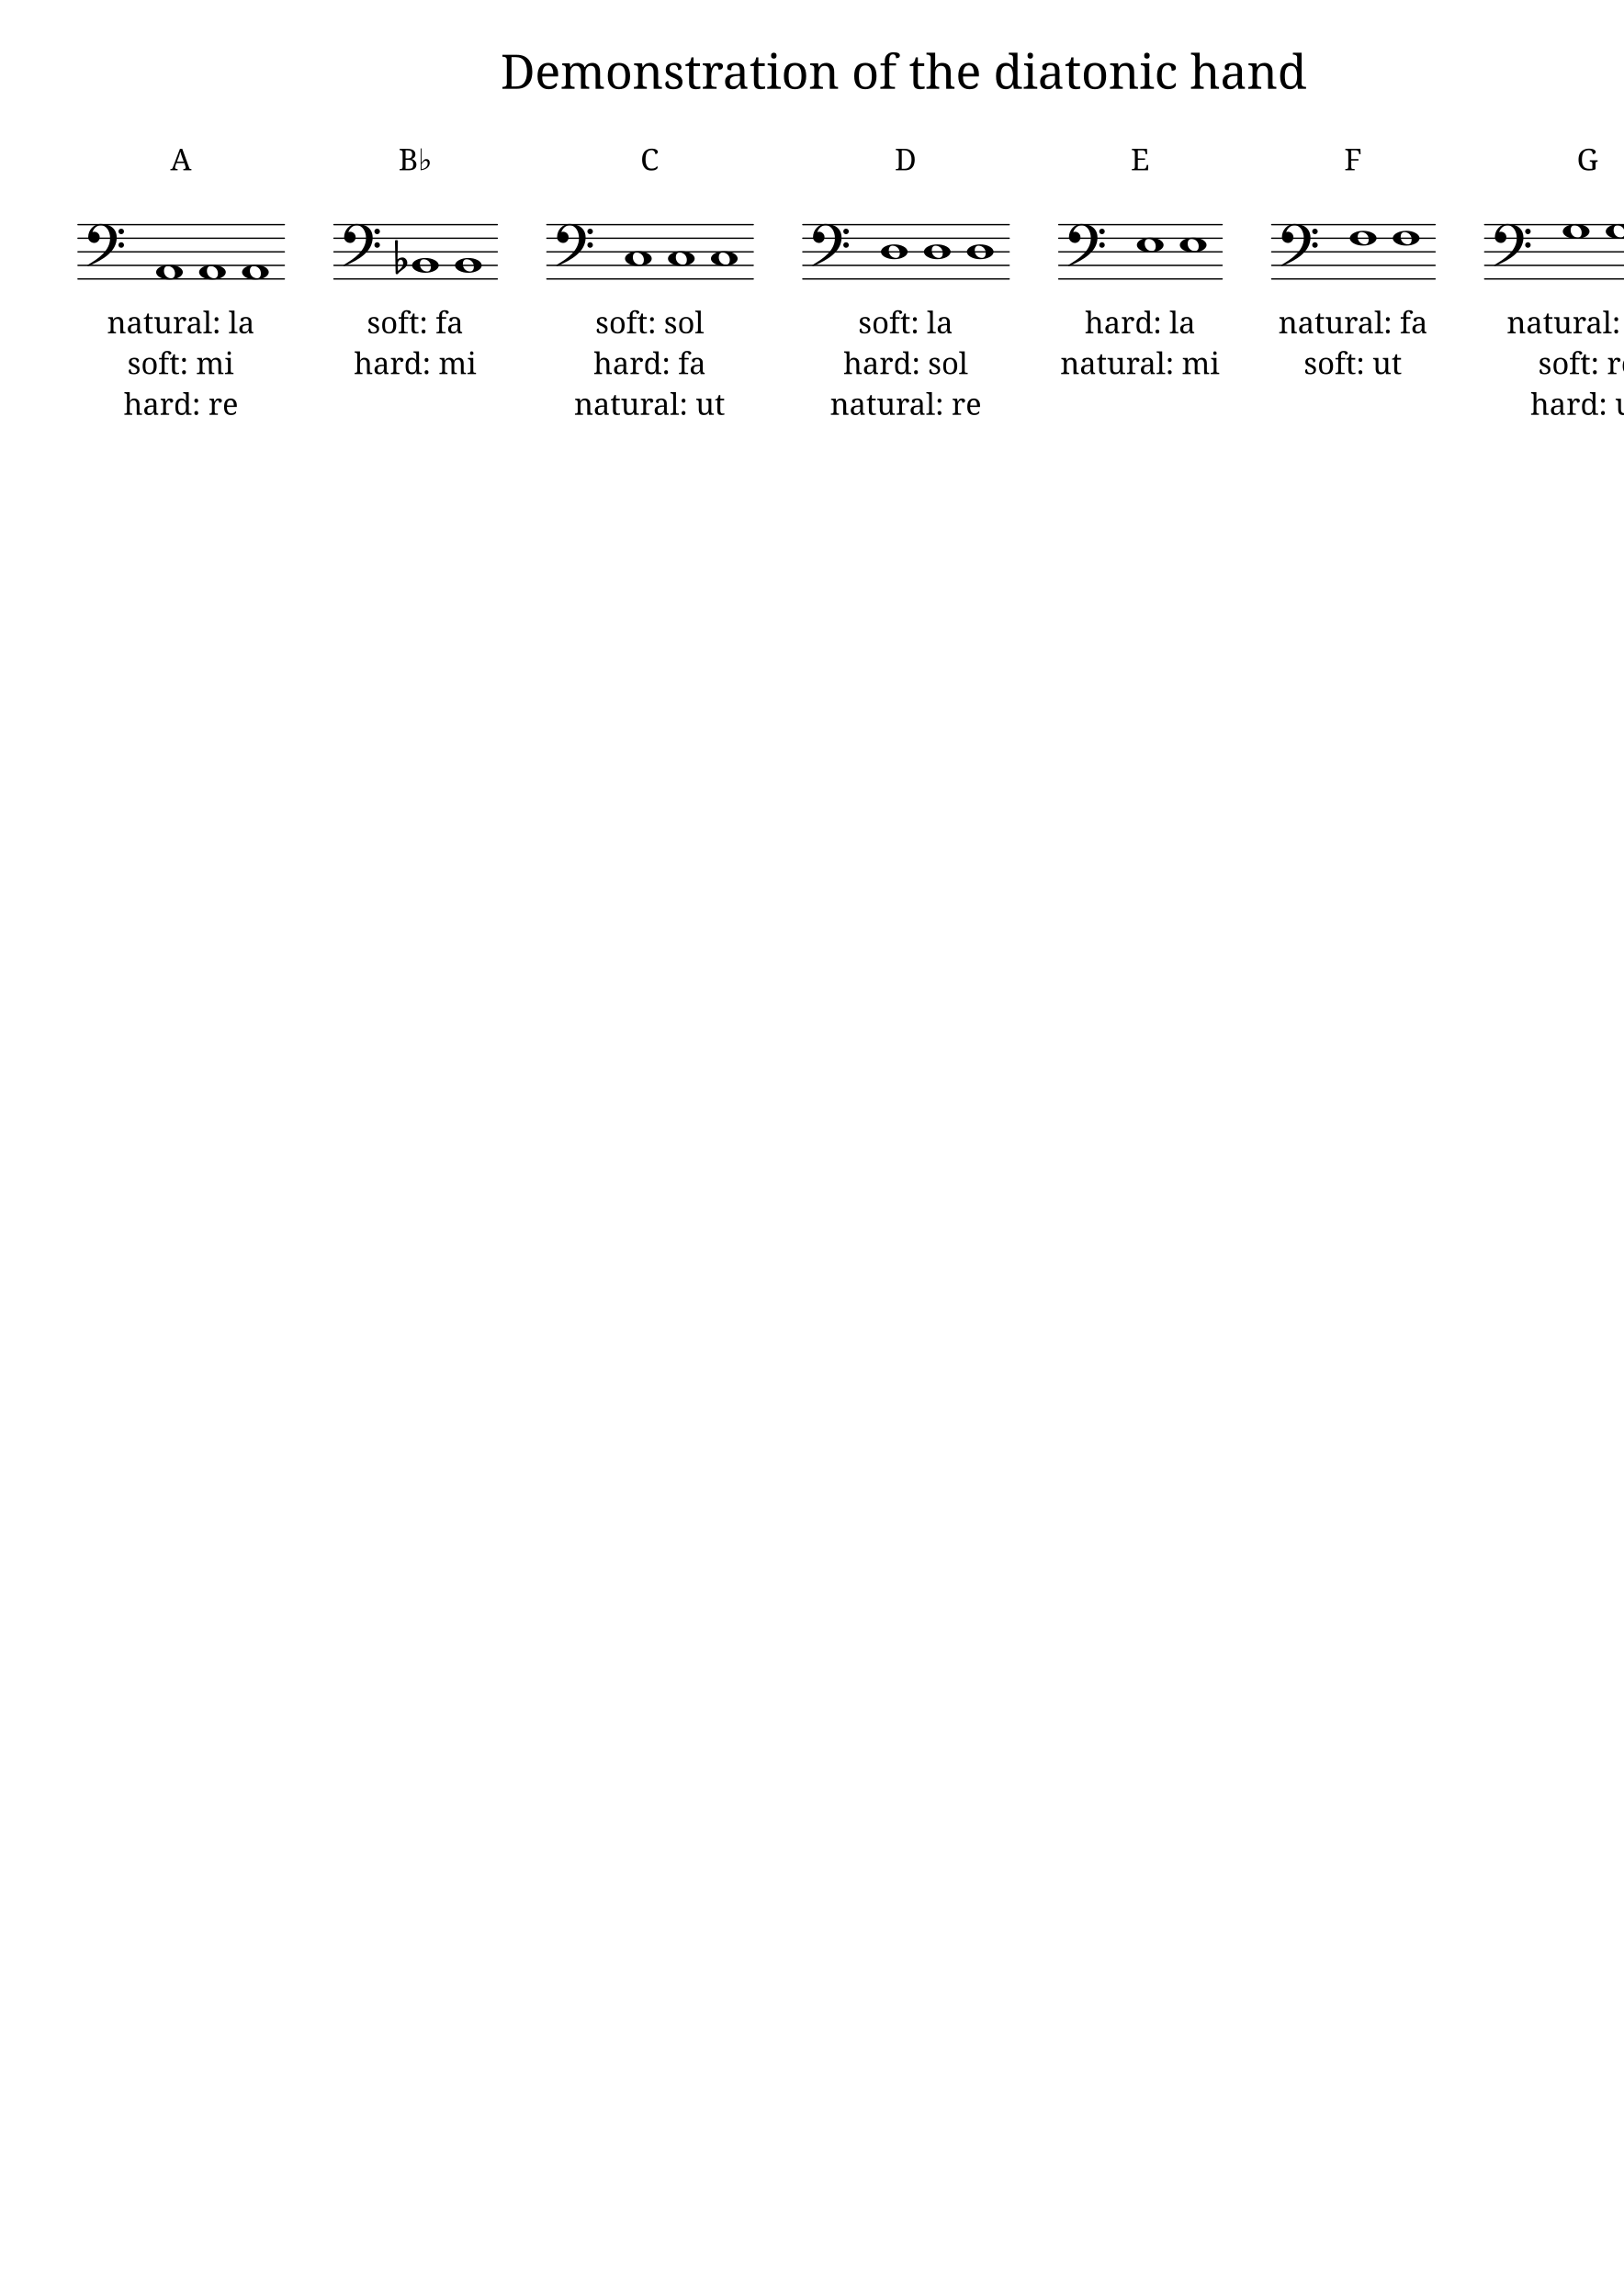
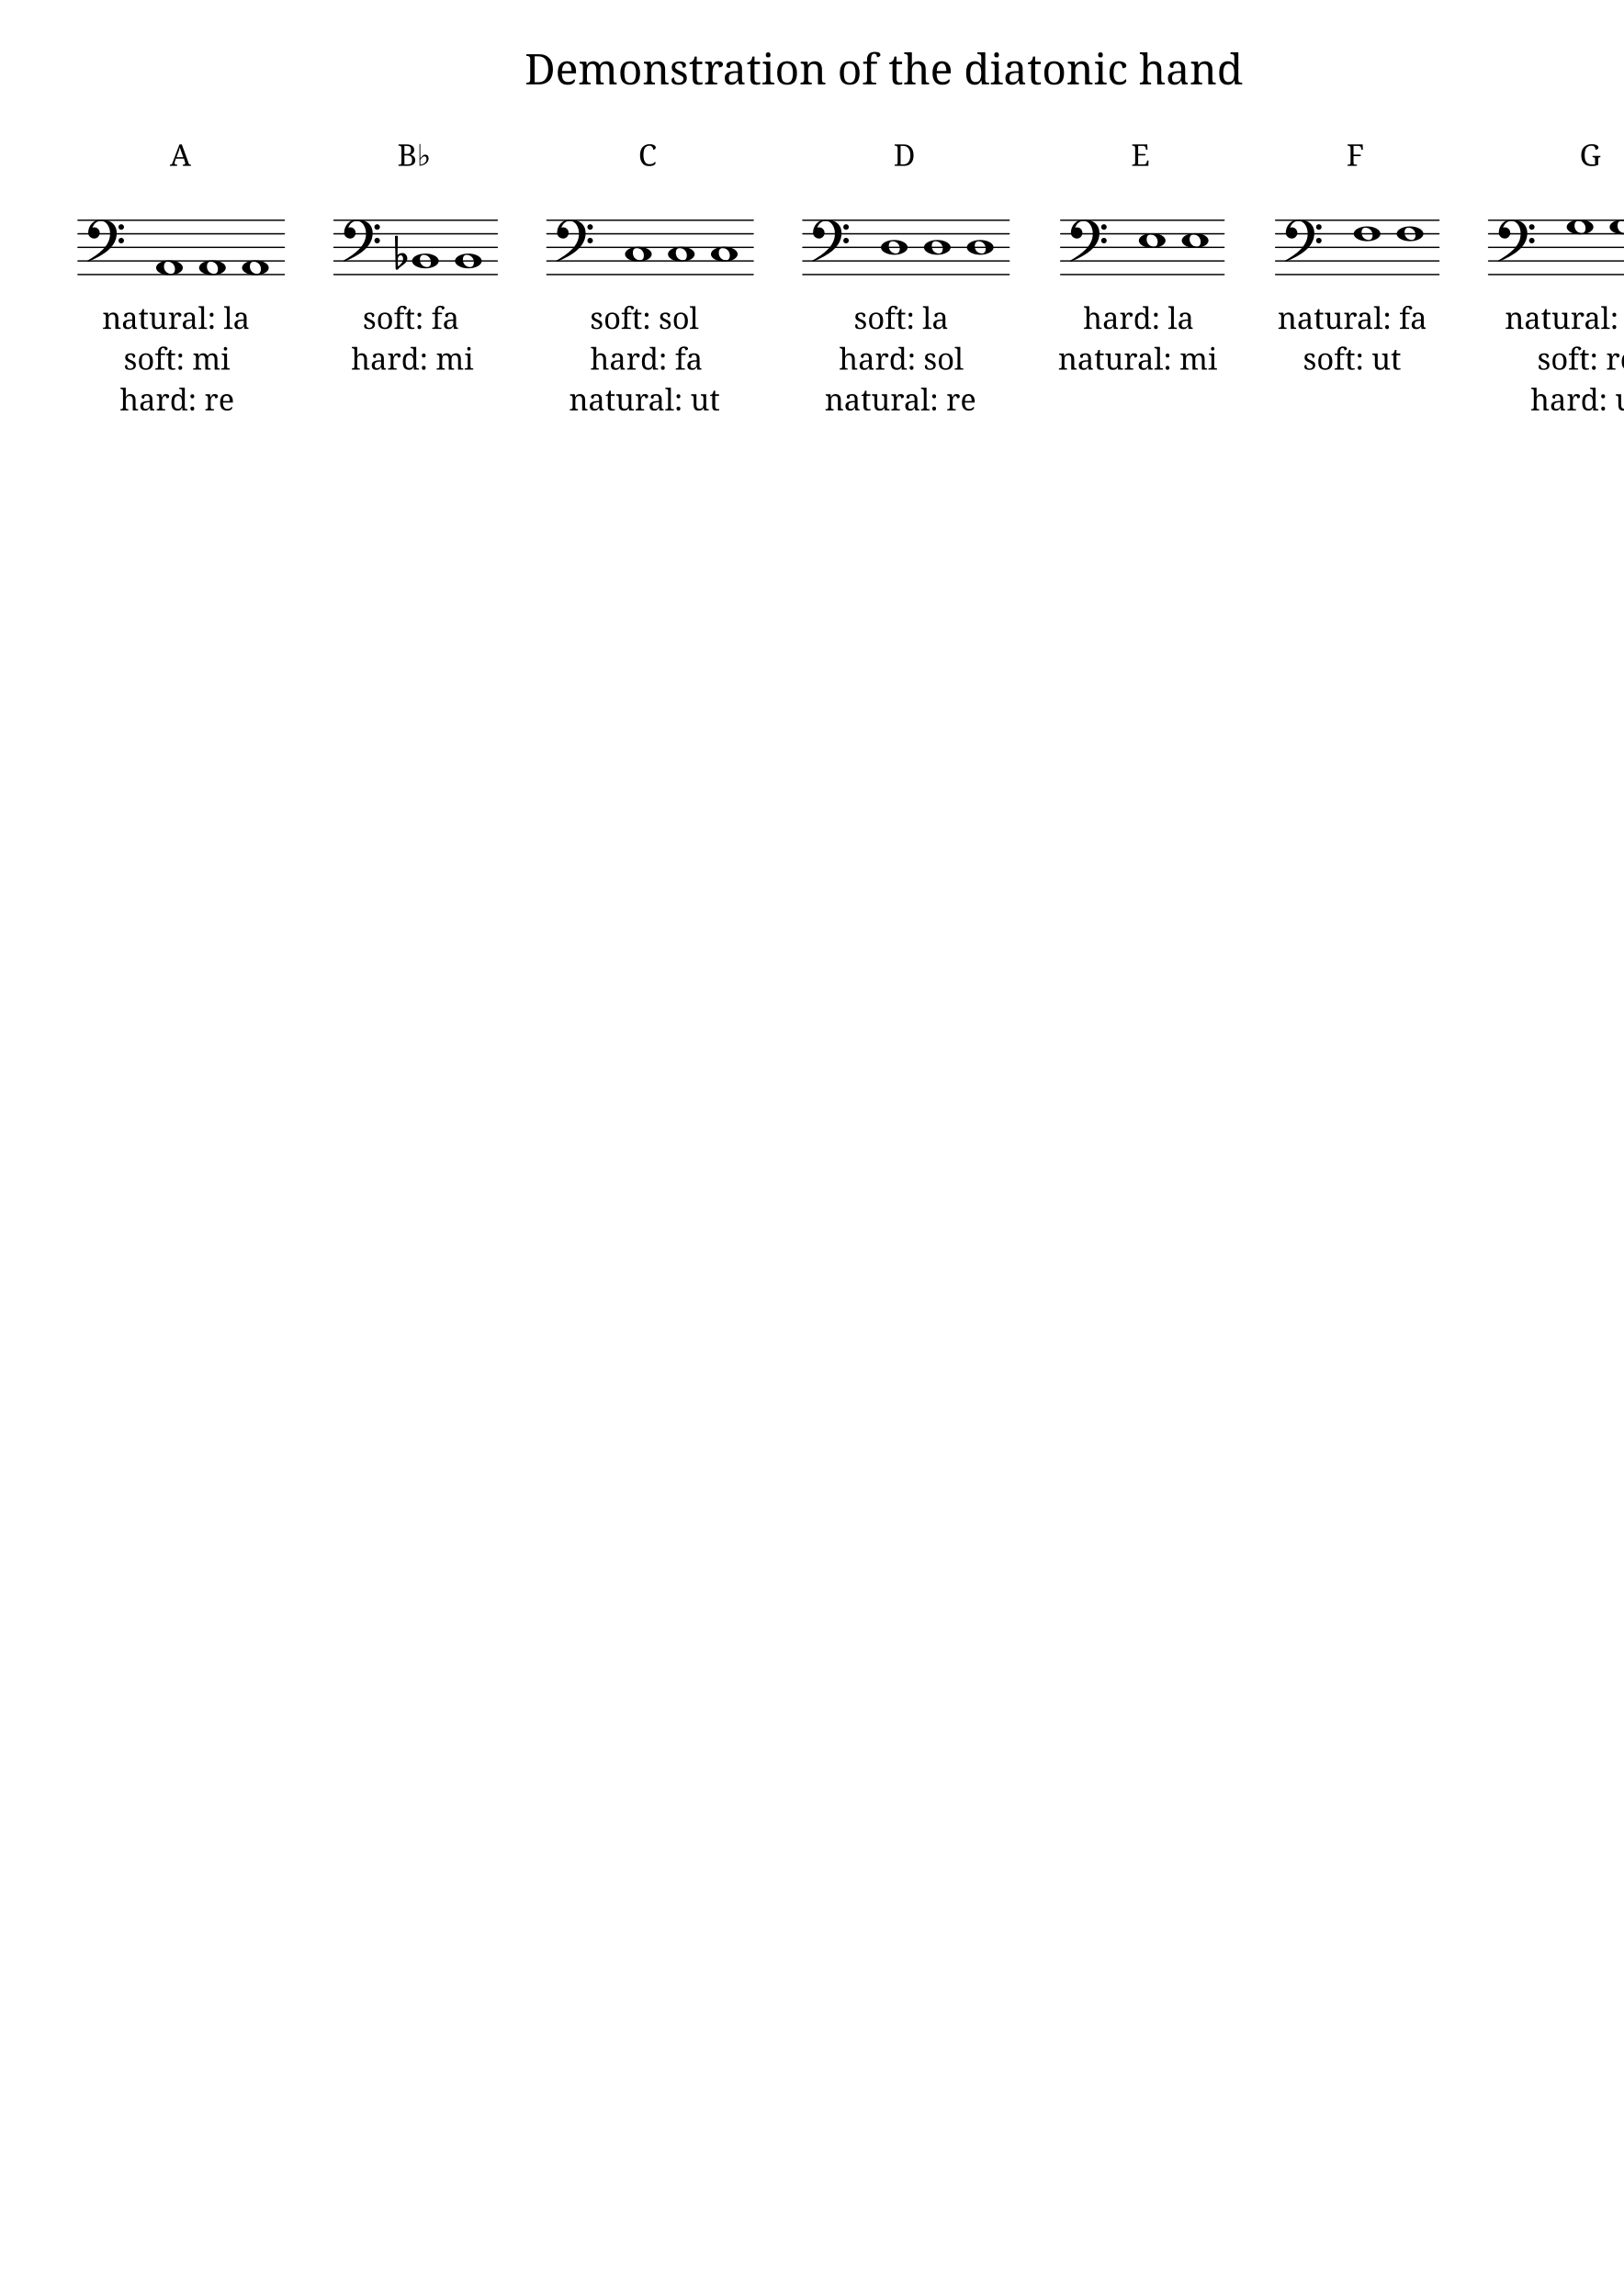
<svg xmlns="http://www.w3.org/2000/svg" xmlns:xlink="http://www.w3.org/1999/xlink" version="1.2" width="210.00mm" height="297.00mm" viewBox="0 0 119.502 169.009">
  <style type="text/css">

tspan { white-space: pre; }

</style>
-   <g transform="translate(36.8347, 6.5347)">
-     <text font-family="serif" font-size="3.493" text-anchor="start" fill="currentColor">
+   <g transform="translate(38.6166, 6.2093)">
+     <text font-family="serif" font-size="3.111" text-anchor="start" fill="currentColor">
      <tspan>Demonstration of the diatonic hand</tspan>
    </text>
  </g>
-   <g transform="translate(12.5403, 12.5347)">
+   <g transform="translate(12.5062, 12.2093)">
    <text font-family="serif" font-size="2.2" text-anchor="start" fill="currentColor">
      <tspan>A</tspan>
    </text>
  </g>
-   <g transform="translate(5.6906, 20.5347)">
-     <line stroke-linejoin="round" stroke-linecap="round" stroke-width="0.1" stroke="currentColor" x1="0.05" y1="0" x2="15.236" y2="0" />
-   </g>
-   <g transform="translate(5.6906, 19.5347)">
-     <line stroke-linejoin="round" stroke-linecap="round" stroke-width="0.1" stroke="currentColor" x1="0.05" y1="0" x2="15.236" y2="0" />
-   </g>
-   <g transform="translate(5.6906, 18.5347)">
-     <line stroke-linejoin="round" stroke-linecap="round" stroke-width="0.1" stroke="currentColor" x1="0.05" y1="0" x2="15.236" y2="0" />
-   </g>
-   <g transform="translate(5.6906, 17.5347)">
-     <line stroke-linejoin="round" stroke-linecap="round" stroke-width="0.1" stroke="currentColor" x1="0.05" y1="0" x2="15.236" y2="0" />
-   </g>
-   <g transform="translate(5.6906, 16.5347)">
+   <g transform="translate(5.6906, 20.2093)">
+     <line stroke-linejoin="round" stroke-linecap="round" stroke-width="0.1" stroke="currentColor" x1="0.05" y1="0" x2="15.236" y2="0" />
+   </g>
+   <g transform="translate(5.6906, 19.2093)">
+     <line stroke-linejoin="round" stroke-linecap="round" stroke-width="0.1" stroke="currentColor" x1="0.05" y1="0" x2="15.236" y2="0" />
+   </g>
+   <g transform="translate(5.6906, 18.2093)">
+     <line stroke-linejoin="round" stroke-linecap="round" stroke-width="0.1" stroke="currentColor" x1="0.05" y1="0" x2="15.236" y2="0" />
+   </g>
+   <g transform="translate(5.6906, 17.2093)">
+     <line stroke-linejoin="round" stroke-linecap="round" stroke-width="0.1" stroke="currentColor" x1="0.05" y1="0" x2="15.236" y2="0" />
+   </g>
+   <g transform="translate(5.6906, 16.2093)">
    <line stroke-linejoin="round" stroke-linecap="round" stroke-width="0.1" stroke="currentColor" x1="0.05" y1="0" x2="15.236" y2="0" />
  </g>
  <a style="color:inherit;" xlink:href="textedit:///home/johannes/common-lisp/setzkasten/lilypond-export/b1-c5-m1-e.ly:41:16:17">
-     <g transform="translate(17.8146, 20.0347)">
+     <g transform="translate(17.8146, 19.7093)">
      <path transform="scale(0.004, -0.004)" d="M213 112c-50 0 -69 -43 -69 -88c0 -77 57 -136 134 -136c50 0 69 43 69 88c0 77 -57 136 -134 136zM491 0c0 -43 -34 -75 -72 -96c-53 -29 -114 -40 -174 -40s-120 11 -173 40c-38 21 -72 53 -72 96s34 75 72 96c53 29 113 40 173 40s121 -11 174 -40 c38 -21 72 -53 72 -96z" fill="currentColor" />
    </g>
  </a>
  <a style="color:inherit;" xlink:href="textedit:///home/johannes/common-lisp/setzkasten/lilypond-export/b1-c5-m1-e.ly:40:16:17">
-     <g transform="translate(14.6526, 20.0347)">
-       <path transform="scale(0.004, -0.004)" d="M213 112c-50 0 -69 -43 -69 -88c0 -77 57 -136 134 -136c50 0 69 43 69 88c0 77 -57 136 -134 136zM491 0c0 -43 -34 -75 -72 -96c-53 -29 -114 -40 -174 -40s-120 11 -173 40c-38 21 -72 53 -72 96s34 75 72 96c53 29 113 40 173 40s121 -11 174 -40 c38 -21 72 -53 72 -96z" fill="currentColor" />
-     </g>
-   </a>
-   <g transform="translate(6.4906, 17.5347)">
+     <g transform="translate(14.6526, 19.7093)">
+       <path transform="scale(0.004, -0.004)" d="M213 112c-50 0 -69 -43 -69 -88c0 -77 57 -136 134 -136c50 0 69 43 69 88c0 77 -57 136 -134 136zM491 0c0 -43 -34 -75 -72 -96c-53 -29 -114 -40 -174 -40s-120 11 -173 40c-38 21 -72 53 -72 96s34 75 72 96c53 29 113 40 173 40s121 -11 174 -40 c38 -21 72 -53 72 -96z" fill="currentColor" />
+     </g>
+   </a>
+   <g transform="translate(6.4906, 17.2093)">
    <path transform="scale(0.004, -0.004)" d="M557 -125c0 28 23 51 51 51s51 -23 51 -51s-23 -51 -51 -51s-51 23 -51 51zM557 125c0 28 23 51 51 51s51 -23 51 -51s-23 -51 -51 -51s-51 23 -51 51zM232 263c172 0 293 -88 293 -251c0 -263 -263 -414 -516 -521c-3 -3 -6 -4 -9 -4c-7 0 -13 6 -13 13c0 3 1 6 4 9 c202 118 412 265 412 493c0 120 -63 235 -171 235c-74 0 -129 -54 -154 -126c11 5 22 8 34 8c55 0 100 -45 100 -100c0 -58 -44 -106 -100 -106c-60 0 -112 47 -112 106c0 133 102 244 232 244z" fill="currentColor" />
  </g>
  <a style="color:inherit;" xlink:href="textedit:///home/johannes/common-lisp/setzkasten/lilypond-export/b1-c5-m1-e.ly:39:29:30">
-     <g transform="translate(11.4906, 20.0347)">
-       <path transform="scale(0.004, -0.004)" d="M213 112c-50 0 -69 -43 -69 -88c0 -77 57 -136 134 -136c50 0 69 43 69 88c0 77 -57 136 -134 136zM491 0c0 -43 -34 -75 -72 -96c-53 -29 -114 -40 -174 -40s-120 11 -173 40c-38 21 -72 53 -72 96s34 75 72 96c53 29 113 40 173 40s121 -11 174 -40 c38 -21 72 -53 72 -96z" fill="currentColor" />
-     </g>
-   </a>
-   <g transform="translate(7.8798, 24.5347)">
+     <g transform="translate(11.4906, 19.7093)">
+       <path transform="scale(0.004, -0.004)" d="M213 112c-50 0 -69 -43 -69 -88c0 -77 57 -136 134 -136c50 0 69 43 69 88c0 77 -57 136 -134 136zM491 0c0 -43 -34 -75 -72 -96c-53 -29 -114 -40 -174 -40s-120 11 -173 40c-38 21 -72 53 -72 96s34 75 72 96c53 29 113 40 173 40s121 -11 174 -40 c38 -21 72 -53 72 -96z" fill="currentColor" />
+     </g>
+   </a>
+   <g transform="translate(7.5213, 24.2093)">
    <text font-family="serif" font-size="2.2" text-anchor="start" fill="currentColor">
      <tspan>natural: la</tspan>
    </text>
  </g>
-   <g transform="translate(9.3821, 27.5347)">
+   <g transform="translate(9.1089, 27.2093)">
    <text font-family="serif" font-size="2.2" text-anchor="start" fill="currentColor">
      <tspan>soft: mi</tspan>
    </text>
  </g>
-   <g transform="translate(9.1089, 30.5347)">
+   <g transform="translate(8.8187, 30.2093)">
    <text font-family="serif" font-size="2.2" text-anchor="start" fill="currentColor">
      <tspan>hard: re</tspan>
    </text>
  </g>
-   <g transform="translate(29.3344, 12.5347)">
+   <g transform="translate(29.249, 12.2093)">
    <text font-family="serif" font-size="2.2" text-anchor="start" fill="currentColor">
      <tspan>B♭</tspan>
    </text>
  </g>
-   <g transform="translate(24.5266, 20.5347)">
-     <line stroke-linejoin="round" stroke-linecap="round" stroke-width="0.1" stroke="currentColor" x1="0.05" y1="0" x2="12.074" y2="0" />
-   </g>
-   <g transform="translate(24.5266, 19.5347)">
-     <line stroke-linejoin="round" stroke-linecap="round" stroke-width="0.1" stroke="currentColor" x1="0.05" y1="0" x2="12.074" y2="0" />
-   </g>
-   <g transform="translate(24.5266, 18.5347)">
-     <line stroke-linejoin="round" stroke-linecap="round" stroke-width="0.1" stroke="currentColor" x1="0.05" y1="0" x2="12.074" y2="0" />
-   </g>
-   <g transform="translate(24.5266, 17.5347)">
-     <line stroke-linejoin="round" stroke-linecap="round" stroke-width="0.1" stroke="currentColor" x1="0.05" y1="0" x2="12.074" y2="0" />
-   </g>
-   <g transform="translate(24.5266, 16.5347)">
+   <g transform="translate(24.5266, 20.2093)">
+     <line stroke-linejoin="round" stroke-linecap="round" stroke-width="0.1" stroke="currentColor" x1="0.05" y1="0" x2="12.074" y2="0" />
+   </g>
+   <g transform="translate(24.5266, 19.2093)">
+     <line stroke-linejoin="round" stroke-linecap="round" stroke-width="0.1" stroke="currentColor" x1="0.05" y1="0" x2="12.074" y2="0" />
+   </g>
+   <g transform="translate(24.5266, 18.2093)">
+     <line stroke-linejoin="round" stroke-linecap="round" stroke-width="0.1" stroke="currentColor" x1="0.05" y1="0" x2="12.074" y2="0" />
+   </g>
+   <g transform="translate(24.5266, 17.2093)">
+     <line stroke-linejoin="round" stroke-linecap="round" stroke-width="0.1" stroke="currentColor" x1="0.05" y1="0" x2="12.074" y2="0" />
+   </g>
+   <g transform="translate(24.5266, 16.2093)">
    <line stroke-linejoin="round" stroke-linecap="round" stroke-width="0.1" stroke="currentColor" x1="0.05" y1="0" x2="12.074" y2="0" />
  </g>
  <a style="color:inherit;" xlink:href="textedit:///home/johannes/common-lisp/setzkasten/lilypond-export/b1-c5-m1-e.ly:82:16:17">
-     <g transform="translate(33.4886, 19.5347)">
-       <path transform="scale(0.004, -0.004)" d="M213 112c-50 0 -69 -43 -69 -88c0 -77 57 -136 134 -136c50 0 69 43 69 88c0 77 -57 136 -134 136zM491 0c0 -43 -34 -75 -72 -96c-53 -29 -114 -40 -174 -40s-120 11 -173 40c-38 21 -72 53 -72 96s34 75 72 96c53 29 113 40 173 40s121 -11 174 -40 c38 -21 72 -53 72 -96z" fill="currentColor" />
-     </g>
-   </a>
-   <g transform="translate(29.1766, 19.5347)">
+     <g transform="translate(33.4886, 19.2093)">
+       <path transform="scale(0.004, -0.004)" d="M213 112c-50 0 -69 -43 -69 -88c0 -77 57 -136 134 -136c50 0 69 43 69 88c0 77 -57 136 -134 136zM491 0c0 -43 -34 -75 -72 -96c-53 -29 -114 -40 -174 -40s-120 11 -173 40c-38 21 -72 53 -72 96s34 75 72 96c53 29 113 40 173 40s121 -11 174 -40 c38 -21 72 -53 72 -96z" fill="currentColor" />
+     </g>
+   </a>
+   <g transform="translate(29.1766, 19.2093)">
    <path transform="scale(0.004, -0.004)" d="M27 41l-1 -66v-11c0 -22 1 -44 4 -66c45 38 93 80 93 139c0 33 -14 67 -43 67c-31 0 -52 -30 -53 -63zM-15 -138l-12 595c8 5 18 8 27 8s19 -3 27 -8l-7 -345c25 21 58 34 91 34c52 0 89 -48 89 -102c0 -80 -86 -117 -147 -169c-15 -13 -24 -38 -45 -38 c-13 0 -23 11 -23 25z" fill="currentColor" />
  </g>
-   <g transform="translate(25.3266, 17.5347)">
+   <g transform="translate(25.3266, 17.2093)">
    <path transform="scale(0.004, -0.004)" d="M557 -125c0 28 23 51 51 51s51 -23 51 -51s-23 -51 -51 -51s-51 23 -51 51zM557 125c0 28 23 51 51 51s51 -23 51 -51s-23 -51 -51 -51s-51 23 -51 51zM232 263c172 0 293 -88 293 -251c0 -263 -263 -414 -516 -521c-3 -3 -6 -4 -9 -4c-7 0 -13 6 -13 13c0 3 1 6 4 9 c202 118 412 265 412 493c0 120 -63 235 -171 235c-74 0 -129 -54 -154 -126c11 5 22 8 34 8c55 0 100 -45 100 -100c0 -58 -44 -106 -100 -106c-60 0 -112 47 -112 106c0 133 102 244 232 244z" fill="currentColor" />
  </g>
  <a style="color:inherit;" xlink:href="textedit:///home/johannes/common-lisp/setzkasten/lilypond-export/b1-c5-m1-e.ly:81:29:30">
-     <g transform="translate(30.3266, 19.5347)">
-       <path transform="scale(0.004, -0.004)" d="M213 112c-50 0 -69 -43 -69 -88c0 -77 57 -136 134 -136c50 0 69 43 69 88c0 77 -57 136 -134 136zM491 0c0 -43 -34 -75 -72 -96c-53 -29 -114 -40 -174 -40s-120 11 -173 40c-38 21 -72 53 -72 96s34 75 72 96c53 29 113 40 173 40s121 -11 174 -40 c38 -21 72 -53 72 -96z" fill="currentColor" />
-     </g>
-   </a>
-   <g transform="translate(27.0127, 24.5347)">
+     <g transform="translate(30.3266, 19.2093)">
+       <path transform="scale(0.004, -0.004)" d="M213 112c-50 0 -69 -43 -69 -88c0 -77 57 -136 134 -136c50 0 69 43 69 88c0 77 -57 136 -134 136zM491 0c0 -43 -34 -75 -72 -96c-53 -29 -114 -40 -174 -40s-120 11 -173 40c-38 21 -72 53 -72 96s34 75 72 96c53 29 113 40 173 40s121 -11 174 -40 c38 -21 72 -53 72 -96z" fill="currentColor" />
+     </g>
+   </a>
+   <g transform="translate(26.7054, 24.2093)">
    <text font-family="serif" font-size="2.2" text-anchor="start" fill="currentColor">
      <tspan>soft: fa</tspan>
    </text>
  </g>
-   <g transform="translate(26.0566, 27.5347)">
+   <g transform="translate(25.8518, 27.2093)">
    <text font-family="serif" font-size="2.2" text-anchor="start" fill="currentColor">
      <tspan>hard: mi</tspan>
    </text>
  </g>
-   <g transform="translate(47.1357, 12.5347)">
+   <g transform="translate(46.9821, 12.2093)">
    <text font-family="serif" font-size="2.2" text-anchor="start" fill="currentColor">
      <tspan>C</tspan>
    </text>
  </g>
-   <g transform="translate(40.2006, 20.5347)">
-     <line stroke-linejoin="round" stroke-linecap="round" stroke-width="0.1" stroke="currentColor" x1="0.05" y1="0" x2="15.236" y2="0" />
-   </g>
-   <g transform="translate(40.2006, 19.5347)">
-     <line stroke-linejoin="round" stroke-linecap="round" stroke-width="0.1" stroke="currentColor" x1="0.05" y1="0" x2="15.236" y2="0" />
-   </g>
-   <g transform="translate(40.2006, 18.5347)">
-     <line stroke-linejoin="round" stroke-linecap="round" stroke-width="0.1" stroke="currentColor" x1="0.05" y1="0" x2="15.236" y2="0" />
-   </g>
-   <g transform="translate(40.2006, 17.5347)">
-     <line stroke-linejoin="round" stroke-linecap="round" stroke-width="0.1" stroke="currentColor" x1="0.05" y1="0" x2="15.236" y2="0" />
-   </g>
-   <g transform="translate(40.2006, 16.5347)">
+   <g transform="translate(40.2006, 20.2093)">
+     <line stroke-linejoin="round" stroke-linecap="round" stroke-width="0.1" stroke="currentColor" x1="0.05" y1="0" x2="15.236" y2="0" />
+   </g>
+   <g transform="translate(40.2006, 19.2093)">
+     <line stroke-linejoin="round" stroke-linecap="round" stroke-width="0.1" stroke="currentColor" x1="0.05" y1="0" x2="15.236" y2="0" />
+   </g>
+   <g transform="translate(40.2006, 18.2093)">
+     <line stroke-linejoin="round" stroke-linecap="round" stroke-width="0.1" stroke="currentColor" x1="0.05" y1="0" x2="15.236" y2="0" />
+   </g>
+   <g transform="translate(40.2006, 17.2093)">
+     <line stroke-linejoin="round" stroke-linecap="round" stroke-width="0.1" stroke="currentColor" x1="0.05" y1="0" x2="15.236" y2="0" />
+   </g>
+   <g transform="translate(40.2006, 16.2093)">
    <line stroke-linejoin="round" stroke-linecap="round" stroke-width="0.1" stroke="currentColor" x1="0.05" y1="0" x2="15.236" y2="0" />
  </g>
  <a style="color:inherit;" xlink:href="textedit:///home/johannes/common-lisp/setzkasten/lilypond-export/b1-c5-m1-e.ly:121:16:17">
-     <g transform="translate(52.3246, 19.0347)">
+     <g transform="translate(52.3246, 18.7093)">
      <path transform="scale(0.004, -0.004)" d="M213 112c-50 0 -69 -43 -69 -88c0 -77 57 -136 134 -136c50 0 69 43 69 88c0 77 -57 136 -134 136zM491 0c0 -43 -34 -75 -72 -96c-53 -29 -114 -40 -174 -40s-120 11 -173 40c-38 21 -72 53 -72 96s34 75 72 96c53 29 113 40 173 40s121 -11 174 -40 c38 -21 72 -53 72 -96z" fill="currentColor" />
    </g>
  </a>
  <a style="color:inherit;" xlink:href="textedit:///home/johannes/common-lisp/setzkasten/lilypond-export/b1-c5-m1-e.ly:120:16:17">
-     <g transform="translate(49.1626, 19.0347)">
-       <path transform="scale(0.004, -0.004)" d="M213 112c-50 0 -69 -43 -69 -88c0 -77 57 -136 134 -136c50 0 69 43 69 88c0 77 -57 136 -134 136zM491 0c0 -43 -34 -75 -72 -96c-53 -29 -114 -40 -174 -40s-120 11 -173 40c-38 21 -72 53 -72 96s34 75 72 96c53 29 113 40 173 40s121 -11 174 -40 c38 -21 72 -53 72 -96z" fill="currentColor" />
-     </g>
-   </a>
-   <g transform="translate(41.0006, 17.5347)">
+     <g transform="translate(49.1626, 18.7093)">
+       <path transform="scale(0.004, -0.004)" d="M213 112c-50 0 -69 -43 -69 -88c0 -77 57 -136 134 -136c50 0 69 43 69 88c0 77 -57 136 -134 136zM491 0c0 -43 -34 -75 -72 -96c-53 -29 -114 -40 -174 -40s-120 11 -173 40c-38 21 -72 53 -72 96s34 75 72 96c53 29 113 40 173 40s121 -11 174 -40 c38 -21 72 -53 72 -96z" fill="currentColor" />
+     </g>
+   </a>
+   <g transform="translate(41.0006, 17.2093)">
    <path transform="scale(0.004, -0.004)" d="M557 -125c0 28 23 51 51 51s51 -23 51 -51s-23 -51 -51 -51s-51 23 -51 51zM557 125c0 28 23 51 51 51s51 -23 51 -51s-23 -51 -51 -51s-51 23 -51 51zM232 263c172 0 293 -88 293 -251c0 -263 -263 -414 -516 -521c-3 -3 -6 -4 -9 -4c-7 0 -13 6 -13 13c0 3 1 6 4 9 c202 118 412 265 412 493c0 120 -63 235 -171 235c-74 0 -129 -54 -154 -126c11 5 22 8 34 8c55 0 100 -45 100 -100c0 -58 -44 -106 -100 -106c-60 0 -112 47 -112 106c0 133 102 244 232 244z" fill="currentColor" />
  </g>
  <a style="color:inherit;" xlink:href="textedit:///home/johannes/common-lisp/setzkasten/lilypond-export/b1-c5-m1-e.ly:119:29:30">
-     <g transform="translate(46.0006, 19.0347)">
-       <path transform="scale(0.004, -0.004)" d="M213 112c-50 0 -69 -43 -69 -88c0 -77 57 -136 134 -136c50 0 69 43 69 88c0 77 -57 136 -134 136zM491 0c0 -43 -34 -75 -72 -96c-53 -29 -114 -40 -174 -40s-120 11 -173 40c-38 21 -72 53 -72 96s34 75 72 96c53 29 113 40 173 40s121 -11 174 -40 c38 -21 72 -53 72 -96z" fill="currentColor" />
-     </g>
-   </a>
-   <g transform="translate(43.8238, 24.5347)">
+     <g transform="translate(46.0006, 18.7093)">
+       <path transform="scale(0.004, -0.004)" d="M213 112c-50 0 -69 -43 -69 -88c0 -77 57 -136 134 -136c50 0 69 43 69 88c0 77 -57 136 -134 136zM491 0c0 -43 -34 -75 -72 -96c-53 -29 -114 -40 -174 -40s-120 11 -173 40c-38 21 -72 53 -72 96s34 75 72 96c53 29 113 40 173 40s121 -11 174 -40 c38 -21 72 -53 72 -96z" fill="currentColor" />
+     </g>
+   </a>
+   <g transform="translate(43.4311, 24.2093)">
    <text font-family="serif" font-size="2.2" text-anchor="start" fill="currentColor">
      <tspan>soft: sol</tspan>
    </text>
  </g>
-   <g transform="translate(43.6872, 27.5347)">
+   <g transform="translate(43.4482, 27.2093)">
    <text font-family="serif" font-size="2.2" text-anchor="start" fill="currentColor">
      <tspan>hard: fa</tspan>
    </text>
  </g>
-   <g transform="translate(42.2532, 30.5347)">
+   <g transform="translate(41.8776, 30.2093)">
    <text font-family="serif" font-size="2.2" text-anchor="start" fill="currentColor">
      <tspan>natural: ut</tspan>
    </text>
  </g>
-   <g transform="translate(65.8522, 12.5347)">
+   <g transform="translate(65.7668, 12.2093)">
    <text font-family="serif" font-size="2.2" text-anchor="start" fill="currentColor">
      <tspan>D</tspan>
    </text>
  </g>
-   <g transform="translate(59.0366, 20.5347)">
-     <line stroke-linejoin="round" stroke-linecap="round" stroke-width="0.1" stroke="currentColor" x1="0.05" y1="0" x2="15.236" y2="0" />
-   </g>
-   <g transform="translate(59.0366, 19.5347)">
-     <line stroke-linejoin="round" stroke-linecap="round" stroke-width="0.1" stroke="currentColor" x1="0.05" y1="0" x2="15.236" y2="0" />
-   </g>
-   <g transform="translate(59.0366, 18.5347)">
-     <line stroke-linejoin="round" stroke-linecap="round" stroke-width="0.1" stroke="currentColor" x1="0.05" y1="0" x2="15.236" y2="0" />
-   </g>
-   <g transform="translate(59.0366, 17.5347)">
-     <line stroke-linejoin="round" stroke-linecap="round" stroke-width="0.1" stroke="currentColor" x1="0.05" y1="0" x2="15.236" y2="0" />
-   </g>
-   <g transform="translate(59.0366, 16.5347)">
+   <g transform="translate(59.0366, 20.2093)">
+     <line stroke-linejoin="round" stroke-linecap="round" stroke-width="0.1" stroke="currentColor" x1="0.05" y1="0" x2="15.236" y2="0" />
+   </g>
+   <g transform="translate(59.0366, 19.2093)">
+     <line stroke-linejoin="round" stroke-linecap="round" stroke-width="0.1" stroke="currentColor" x1="0.05" y1="0" x2="15.236" y2="0" />
+   </g>
+   <g transform="translate(59.0366, 18.2093)">
+     <line stroke-linejoin="round" stroke-linecap="round" stroke-width="0.1" stroke="currentColor" x1="0.05" y1="0" x2="15.236" y2="0" />
+   </g>
+   <g transform="translate(59.0366, 17.2093)">
+     <line stroke-linejoin="round" stroke-linecap="round" stroke-width="0.1" stroke="currentColor" x1="0.05" y1="0" x2="15.236" y2="0" />
+   </g>
+   <g transform="translate(59.0366, 16.2093)">
    <line stroke-linejoin="round" stroke-linecap="round" stroke-width="0.1" stroke="currentColor" x1="0.05" y1="0" x2="15.236" y2="0" />
  </g>
  <a style="color:inherit;" xlink:href="textedit:///home/johannes/common-lisp/setzkasten/lilypond-export/b1-c5-m1-e.ly:163:16:17">
-     <g transform="translate(71.1606, 18.5347)">
+     <g transform="translate(71.1606, 18.2093)">
      <path transform="scale(0.004, -0.004)" d="M213 112c-50 0 -69 -43 -69 -88c0 -77 57 -136 134 -136c50 0 69 43 69 88c0 77 -57 136 -134 136zM491 0c0 -43 -34 -75 -72 -96c-53 -29 -114 -40 -174 -40s-120 11 -173 40c-38 21 -72 53 -72 96s34 75 72 96c53 29 113 40 173 40s121 -11 174 -40 c38 -21 72 -53 72 -96z" fill="currentColor" />
    </g>
  </a>
  <a style="color:inherit;" xlink:href="textedit:///home/johannes/common-lisp/setzkasten/lilypond-export/b1-c5-m1-e.ly:162:16:17">
-     <g transform="translate(67.9986, 18.5347)">
-       <path transform="scale(0.004, -0.004)" d="M213 112c-50 0 -69 -43 -69 -88c0 -77 57 -136 134 -136c50 0 69 43 69 88c0 77 -57 136 -134 136zM491 0c0 -43 -34 -75 -72 -96c-53 -29 -114 -40 -174 -40s-120 11 -173 40c-38 21 -72 53 -72 96s34 75 72 96c53 29 113 40 173 40s121 -11 174 -40 c38 -21 72 -53 72 -96z" fill="currentColor" />
-     </g>
-   </a>
-   <g transform="translate(59.8366, 17.5347)">
+     <g transform="translate(67.9986, 18.2093)">
+       <path transform="scale(0.004, -0.004)" d="M213 112c-50 0 -69 -43 -69 -88c0 -77 57 -136 134 -136c50 0 69 43 69 88c0 77 -57 136 -134 136zM491 0c0 -43 -34 -75 -72 -96c-53 -29 -114 -40 -174 -40s-120 11 -173 40c-38 21 -72 53 -72 96s34 75 72 96c53 29 113 40 173 40s121 -11 174 -40 c38 -21 72 -53 72 -96z" fill="currentColor" />
+     </g>
+   </a>
+   <g transform="translate(59.8366, 17.2093)">
    <path transform="scale(0.004, -0.004)" d="M557 -125c0 28 23 51 51 51s51 -23 51 -51s-23 -51 -51 -51s-51 23 -51 51zM557 125c0 28 23 51 51 51s51 -23 51 -51s-23 -51 -51 -51s-51 23 -51 51zM232 263c172 0 293 -88 293 -251c0 -263 -263 -414 -516 -521c-3 -3 -6 -4 -9 -4c-7 0 -13 6 -13 13c0 3 1 6 4 9 c202 118 412 265 412 493c0 120 -63 235 -171 235c-74 0 -129 -54 -154 -126c11 5 22 8 34 8c55 0 100 -45 100 -100c0 -58 -44 -106 -100 -106c-60 0 -112 47 -112 106c0 133 102 244 232 244z" fill="currentColor" />
  </g>
  <a style="color:inherit;" xlink:href="textedit:///home/johannes/common-lisp/setzkasten/lilypond-export/b1-c5-m1-e.ly:161:29:30">
-     <g transform="translate(64.8366, 18.5347)">
-       <path transform="scale(0.004, -0.004)" d="M213 112c-50 0 -69 -43 -69 -88c0 -77 57 -136 134 -136c50 0 69 43 69 88c0 77 -57 136 -134 136zM491 0c0 -43 -34 -75 -72 -96c-53 -29 -114 -40 -174 -40s-120 11 -173 40c-38 21 -72 53 -72 96s34 75 72 96c53 29 113 40 173 40s121 -11 174 -40 c38 -21 72 -53 72 -96z" fill="currentColor" />
-     </g>
-   </a>
-   <g transform="translate(63.172, 24.5347)">
+     <g transform="translate(64.8366, 18.2093)">
+       <path transform="scale(0.004, -0.004)" d="M213 112c-50 0 -69 -43 -69 -88c0 -77 57 -136 134 -136c50 0 69 43 69 88c0 77 -57 136 -134 136zM491 0c0 -43 -34 -75 -72 -96c-53 -29 -114 -40 -174 -40s-120 11 -173 40c-38 21 -72 53 -72 96s34 75 72 96c53 29 113 40 173 40s121 -11 174 -40 c38 -21 72 -53 72 -96z" fill="currentColor" />
+     </g>
+   </a>
+   <g transform="translate(62.8476, 24.2093)">
    <text font-family="serif" font-size="2.2" text-anchor="start" fill="currentColor">
      <tspan>soft: la</tspan>
    </text>
  </g>
-   <g transform="translate(62.0794, 27.5347)">
+   <g transform="translate(61.755, 27.2093)">
    <text font-family="serif" font-size="2.2" text-anchor="start" fill="currentColor">
      <tspan>hard: sol</tspan>
    </text>
  </g>
-   <g transform="translate(61.0892, 30.5347)">
+   <g transform="translate(60.6966, 30.2093)">
    <text font-family="serif" font-size="2.2" text-anchor="start" fill="currentColor">
      <tspan>natural: re</tspan>
    </text>
  </g>
-   <g transform="translate(83.2267, 12.5347)">
+   <g transform="translate(83.2501, 12.2093)">
    <text font-family="serif" font-size="2.2" text-anchor="start" fill="currentColor">
      <tspan>E</tspan>
    </text>
  </g>
-   <g transform="translate(77.8726, 20.5347)">
-     <line stroke-linejoin="round" stroke-linecap="round" stroke-width="0.1" stroke="currentColor" x1="0.05" y1="0" x2="12.074" y2="0" />
-   </g>
-   <g transform="translate(77.8726, 19.5347)">
-     <line stroke-linejoin="round" stroke-linecap="round" stroke-width="0.1" stroke="currentColor" x1="0.05" y1="0" x2="12.074" y2="0" />
-   </g>
-   <g transform="translate(77.8726, 18.5347)">
-     <line stroke-linejoin="round" stroke-linecap="round" stroke-width="0.1" stroke="currentColor" x1="0.05" y1="0" x2="12.074" y2="0" />
-   </g>
-   <g transform="translate(77.8726, 17.5347)">
-     <line stroke-linejoin="round" stroke-linecap="round" stroke-width="0.1" stroke="currentColor" x1="0.05" y1="0" x2="12.074" y2="0" />
-   </g>
-   <g transform="translate(77.8726, 16.5347)">
+   <g transform="translate(78.0155, 20.2093)">
+     <line stroke-linejoin="round" stroke-linecap="round" stroke-width="0.1" stroke="currentColor" x1="0.05" y1="0" x2="12.074" y2="0" />
+   </g>
+   <g transform="translate(78.0155, 19.2093)">
+     <line stroke-linejoin="round" stroke-linecap="round" stroke-width="0.1" stroke="currentColor" x1="0.05" y1="0" x2="12.074" y2="0" />
+   </g>
+   <g transform="translate(78.0155, 18.2093)">
+     <line stroke-linejoin="round" stroke-linecap="round" stroke-width="0.1" stroke="currentColor" x1="0.05" y1="0" x2="12.074" y2="0" />
+   </g>
+   <g transform="translate(78.0155, 17.2093)">
+     <line stroke-linejoin="round" stroke-linecap="round" stroke-width="0.1" stroke="currentColor" x1="0.05" y1="0" x2="12.074" y2="0" />
+   </g>
+   <g transform="translate(78.0155, 16.2093)">
    <line stroke-linejoin="round" stroke-linecap="round" stroke-width="0.1" stroke="currentColor" x1="0.05" y1="0" x2="12.074" y2="0" />
  </g>
  <a style="color:inherit;" xlink:href="textedit:///home/johannes/common-lisp/setzkasten/lilypond-export/b1-c5-m1-e.ly:204:16:17">
-     <g transform="translate(86.8346, 18.0347)">
-       <path transform="scale(0.004, -0.004)" d="M213 112c-50 0 -69 -43 -69 -88c0 -77 57 -136 134 -136c50 0 69 43 69 88c0 77 -57 136 -134 136zM491 0c0 -43 -34 -75 -72 -96c-53 -29 -114 -40 -174 -40s-120 11 -173 40c-38 21 -72 53 -72 96s34 75 72 96c53 29 113 40 173 40s121 -11 174 -40 c38 -21 72 -53 72 -96z" fill="currentColor" />
-     </g>
-   </a>
-   <g transform="translate(78.6726, 17.5347)">
+     <g transform="translate(86.9775, 17.7093)">
+       <path transform="scale(0.004, -0.004)" d="M213 112c-50 0 -69 -43 -69 -88c0 -77 57 -136 134 -136c50 0 69 43 69 88c0 77 -57 136 -134 136zM491 0c0 -43 -34 -75 -72 -96c-53 -29 -114 -40 -174 -40s-120 11 -173 40c-38 21 -72 53 -72 96s34 75 72 96c53 29 113 40 173 40s121 -11 174 -40 c38 -21 72 -53 72 -96z" fill="currentColor" />
+     </g>
+   </a>
+   <g transform="translate(78.8155, 17.2093)">
    <path transform="scale(0.004, -0.004)" d="M557 -125c0 28 23 51 51 51s51 -23 51 -51s-23 -51 -51 -51s-51 23 -51 51zM557 125c0 28 23 51 51 51s51 -23 51 -51s-23 -51 -51 -51s-51 23 -51 51zM232 263c172 0 293 -88 293 -251c0 -263 -263 -414 -516 -521c-3 -3 -6 -4 -9 -4c-7 0 -13 6 -13 13c0 3 1 6 4 9 c202 118 412 265 412 493c0 120 -63 235 -171 235c-74 0 -129 -54 -154 -126c11 5 22 8 34 8c55 0 100 -45 100 -100c0 -58 -44 -106 -100 -106c-60 0 -112 47 -112 106c0 133 102 244 232 244z" fill="currentColor" />
  </g>
  <a style="color:inherit;" xlink:href="textedit:///home/johannes/common-lisp/setzkasten/lilypond-export/b1-c5-m1-e.ly:203:29:30">
-     <g transform="translate(83.6726, 18.0347)">
-       <path transform="scale(0.004, -0.004)" d="M213 112c-50 0 -69 -43 -69 -88c0 -77 57 -136 134 -136c50 0 69 43 69 88c0 77 -57 136 -134 136zM491 0c0 -43 -34 -75 -72 -96c-53 -29 -114 -40 -174 -40s-120 11 -173 40c-38 21 -72 53 -72 96s34 75 72 96c53 29 113 40 173 40s121 -11 174 -40 c38 -21 72 -53 72 -96z" fill="currentColor" />
-     </g>
-   </a>
-   <g transform="translate(79.8465, 24.5347)">
+     <g transform="translate(83.8155, 17.7093)">
+       <path transform="scale(0.004, -0.004)" d="M213 112c-50 0 -69 -43 -69 -88c0 -77 57 -136 134 -136c50 0 69 43 69 88c0 77 -57 136 -134 136zM491 0c0 -43 -34 -75 -72 -96c-53 -29 -114 -40 -174 -40s-120 11 -173 40c-38 21 -72 53 -72 96s34 75 72 96c53 29 113 40 173 40s121 -11 174 -40 c38 -21 72 -53 72 -96z" fill="currentColor" />
+     </g>
+   </a>
+   <g transform="translate(79.7334, 24.2093)">
    <text font-family="serif" font-size="2.2" text-anchor="start" fill="currentColor">
      <tspan>hard: la</tspan>
    </text>
  </g>
-   <g transform="translate(78.0369, 27.5347)">
+   <g transform="translate(77.8726, 27.2093)">
    <text font-family="serif" font-size="2.2" text-anchor="start" fill="currentColor">
      <tspan>natural: mi</tspan>
    </text>
  </g>
-   <g transform="translate(98.9349, 12.5347)">
+   <g transform="translate(99.1012, 12.2093)">
    <text font-family="serif" font-size="2.2" text-anchor="start" fill="currentColor">
      <tspan>F</tspan>
    </text>
  </g>
-   <g transform="translate(93.5466, 20.5347)">
-     <line stroke-linejoin="round" stroke-linecap="round" stroke-width="0.1" stroke="currentColor" x1="0.05" y1="0" x2="12.074" y2="0" />
-   </g>
-   <g transform="translate(93.5466, 19.5347)">
-     <line stroke-linejoin="round" stroke-linecap="round" stroke-width="0.1" stroke="currentColor" x1="0.05" y1="0" x2="12.074" y2="0" />
-   </g>
-   <g transform="translate(93.5466, 18.5347)">
-     <line stroke-linejoin="round" stroke-linecap="round" stroke-width="0.1" stroke="currentColor" x1="0.05" y1="0" x2="12.074" y2="0" />
-   </g>
-   <g transform="translate(93.5466, 17.5347)">
-     <line stroke-linejoin="round" stroke-linecap="round" stroke-width="0.1" stroke="currentColor" x1="0.05" y1="0" x2="12.074" y2="0" />
-   </g>
-   <g transform="translate(93.5466, 16.5347)">
+   <g transform="translate(93.8325, 20.2093)">
+     <line stroke-linejoin="round" stroke-linecap="round" stroke-width="0.1" stroke="currentColor" x1="0.05" y1="0" x2="12.074" y2="0" />
+   </g>
+   <g transform="translate(93.8325, 19.2093)">
+     <line stroke-linejoin="round" stroke-linecap="round" stroke-width="0.1" stroke="currentColor" x1="0.05" y1="0" x2="12.074" y2="0" />
+   </g>
+   <g transform="translate(93.8325, 18.2093)">
+     <line stroke-linejoin="round" stroke-linecap="round" stroke-width="0.1" stroke="currentColor" x1="0.05" y1="0" x2="12.074" y2="0" />
+   </g>
+   <g transform="translate(93.8325, 17.2093)">
+     <line stroke-linejoin="round" stroke-linecap="round" stroke-width="0.1" stroke="currentColor" x1="0.05" y1="0" x2="12.074" y2="0" />
+   </g>
+   <g transform="translate(93.8325, 16.2093)">
    <line stroke-linejoin="round" stroke-linecap="round" stroke-width="0.1" stroke="currentColor" x1="0.05" y1="0" x2="12.074" y2="0" />
  </g>
  <a style="color:inherit;" xlink:href="textedit:///home/johannes/common-lisp/setzkasten/lilypond-export/b1-c5-m1-e.ly:242:16:17">
-     <g transform="translate(102.5086, 17.5347)">
-       <path transform="scale(0.004, -0.004)" d="M213 112c-50 0 -69 -43 -69 -88c0 -77 57 -136 134 -136c50 0 69 43 69 88c0 77 -57 136 -134 136zM491 0c0 -43 -34 -75 -72 -96c-53 -29 -114 -40 -174 -40s-120 11 -173 40c-38 21 -72 53 -72 96s34 75 72 96c53 29 113 40 173 40s121 -11 174 -40 c38 -21 72 -53 72 -96z" fill="currentColor" />
-     </g>
-   </a>
-   <g transform="translate(94.3466, 17.5347)">
+     <g transform="translate(102.7945, 17.2093)">
+       <path transform="scale(0.004, -0.004)" d="M213 112c-50 0 -69 -43 -69 -88c0 -77 57 -136 134 -136c50 0 69 43 69 88c0 77 -57 136 -134 136zM491 0c0 -43 -34 -75 -72 -96c-53 -29 -114 -40 -174 -40s-120 11 -173 40c-38 21 -72 53 -72 96s34 75 72 96c53 29 113 40 173 40s121 -11 174 -40 c38 -21 72 -53 72 -96z" fill="currentColor" />
+     </g>
+   </a>
+   <g transform="translate(94.6325, 17.2093)">
    <path transform="scale(0.004, -0.004)" d="M557 -125c0 28 23 51 51 51s51 -23 51 -51s-23 -51 -51 -51s-51 23 -51 51zM557 125c0 28 23 51 51 51s51 -23 51 -51s-23 -51 -51 -51s-51 23 -51 51zM232 263c172 0 293 -88 293 -251c0 -263 -263 -414 -516 -521c-3 -3 -6 -4 -9 -4c-7 0 -13 6 -13 13c0 3 1 6 4 9 c202 118 412 265 412 493c0 120 -63 235 -171 235c-74 0 -129 -54 -154 -126c11 5 22 8 34 8c55 0 100 -45 100 -100c0 -58 -44 -106 -100 -106c-60 0 -112 47 -112 106c0 133 102 244 232 244z" fill="currentColor" />
  </g>
  <a style="color:inherit;" xlink:href="textedit:///home/johannes/common-lisp/setzkasten/lilypond-export/b1-c5-m1-e.ly:241:29:30">
-     <g transform="translate(99.3466, 17.5347)">
-       <path transform="scale(0.004, -0.004)" d="M213 112c-50 0 -69 -43 -69 -88c0 -77 57 -136 134 -136c50 0 69 43 69 88c0 77 -57 136 -134 136zM491 0c0 -43 -34 -75 -72 -96c-53 -29 -114 -40 -174 -40s-120 11 -173 40c-38 21 -72 53 -72 96s34 75 72 96c53 29 113 40 173 40s121 -11 174 -40 c38 -21 72 -53 72 -96z" fill="currentColor" />
-     </g>
-   </a>
-   <g transform="translate(94.0865, 24.5347)">
+     <g transform="translate(99.6325, 17.2093)">
+       <path transform="scale(0.004, -0.004)" d="M213 112c-50 0 -69 -43 -69 -88c0 -77 57 -136 134 -136c50 0 69 43 69 88c0 77 -57 136 -134 136zM491 0c0 -43 -34 -75 -72 -96c-53 -29 -114 -40 -174 -40s-120 11 -173 40c-38 21 -72 53 -72 96s34 75 72 96c53 29 113 40 173 40s121 -11 174 -40 c38 -21 72 -53 72 -96z" fill="currentColor" />
+     </g>
+   </a>
+   <g transform="translate(94.0309, 24.2093)">
    <text font-family="serif" font-size="2.2" text-anchor="start" fill="currentColor">
      <tspan>natural: fa</tspan>
    </text>
  </g>
-   <g transform="translate(95.9644, 27.5347)">
+   <g transform="translate(95.9088, 27.2093)">
    <text font-family="serif" font-size="2.2" text-anchor="start" fill="currentColor">
      <tspan>soft: ut</tspan>
    </text>
  </g>
-   <g transform="translate(116.0533, 12.5347)">
+   <g transform="translate(116.2538, 12.2093)">
    <text font-family="serif" font-size="2.2" text-anchor="start" fill="currentColor">
      <tspan>G</tspan>
    </text>
  </g>
-   <g transform="translate(109.2206, 20.5347)">
-     <line stroke-linejoin="round" stroke-linecap="round" stroke-width="0.1" stroke="currentColor" x1="0.05" y1="0" x2="15.236" y2="0" />
-   </g>
-   <g transform="translate(109.2206, 19.5347)">
-     <line stroke-linejoin="round" stroke-linecap="round" stroke-width="0.1" stroke="currentColor" x1="0.05" y1="0" x2="15.236" y2="0" />
-   </g>
-   <g transform="translate(109.2206, 18.5347)">
-     <line stroke-linejoin="round" stroke-linecap="round" stroke-width="0.1" stroke="currentColor" x1="0.05" y1="0" x2="15.236" y2="0" />
-   </g>
-   <g transform="translate(109.2206, 17.5347)">
-     <line stroke-linejoin="round" stroke-linecap="round" stroke-width="0.1" stroke="currentColor" x1="0.05" y1="0" x2="15.236" y2="0" />
-   </g>
-   <g transform="translate(109.2206, 16.5347)">
+   <g transform="translate(109.5065, 20.2093)">
+     <line stroke-linejoin="round" stroke-linecap="round" stroke-width="0.1" stroke="currentColor" x1="0.05" y1="0" x2="15.236" y2="0" />
+   </g>
+   <g transform="translate(109.5065, 19.2093)">
+     <line stroke-linejoin="round" stroke-linecap="round" stroke-width="0.1" stroke="currentColor" x1="0.05" y1="0" x2="15.236" y2="0" />
+   </g>
+   <g transform="translate(109.5065, 18.2093)">
+     <line stroke-linejoin="round" stroke-linecap="round" stroke-width="0.1" stroke="currentColor" x1="0.05" y1="0" x2="15.236" y2="0" />
+   </g>
+   <g transform="translate(109.5065, 17.2093)">
+     <line stroke-linejoin="round" stroke-linecap="round" stroke-width="0.1" stroke="currentColor" x1="0.05" y1="0" x2="15.236" y2="0" />
+   </g>
+   <g transform="translate(109.5065, 16.2093)">
    <line stroke-linejoin="round" stroke-linecap="round" stroke-width="0.1" stroke="currentColor" x1="0.05" y1="0" x2="15.236" y2="0" />
  </g>
  <a style="color:inherit;" xlink:href="textedit:///home/johannes/common-lisp/setzkasten/lilypond-export/b1-c5-m1-e.ly:281:16:17">
-     <g transform="translate(121.3446, 17.0347)">
+     <g transform="translate(121.6305, 16.7093)">
      <path transform="scale(0.004, -0.004)" d="M213 112c-50 0 -69 -43 -69 -88c0 -77 57 -136 134 -136c50 0 69 43 69 88c0 77 -57 136 -134 136zM491 0c0 -43 -34 -75 -72 -96c-53 -29 -114 -40 -174 -40s-120 11 -173 40c-38 21 -72 53 -72 96s34 75 72 96c53 29 113 40 173 40s121 -11 174 -40 c38 -21 72 -53 72 -96z" fill="currentColor" />
    </g>
  </a>
  <a style="color:inherit;" xlink:href="textedit:///home/johannes/common-lisp/setzkasten/lilypond-export/b1-c5-m1-e.ly:280:16:17">
-     <g transform="translate(118.1826, 17.0347)">
-       <path transform="scale(0.004, -0.004)" d="M213 112c-50 0 -69 -43 -69 -88c0 -77 57 -136 134 -136c50 0 69 43 69 88c0 77 -57 136 -134 136zM491 0c0 -43 -34 -75 -72 -96c-53 -29 -114 -40 -174 -40s-120 11 -173 40c-38 21 -72 53 -72 96s34 75 72 96c53 29 113 40 173 40s121 -11 174 -40 c38 -21 72 -53 72 -96z" fill="currentColor" />
-     </g>
-   </a>
-   <g transform="translate(110.0206, 17.5347)">
+     <g transform="translate(118.4685, 16.7093)">
+       <path transform="scale(0.004, -0.004)" d="M213 112c-50 0 -69 -43 -69 -88c0 -77 57 -136 134 -136c50 0 69 43 69 88c0 77 -57 136 -134 136zM491 0c0 -43 -34 -75 -72 -96c-53 -29 -114 -40 -174 -40s-120 11 -173 40c-38 21 -72 53 -72 96s34 75 72 96c53 29 113 40 173 40s121 -11 174 -40 c38 -21 72 -53 72 -96z" fill="currentColor" />
+     </g>
+   </a>
+   <g transform="translate(110.3065, 17.2093)">
    <path transform="scale(0.004, -0.004)" d="M557 -125c0 28 23 51 51 51s51 -23 51 -51s-23 -51 -51 -51s-51 23 -51 51zM557 125c0 28 23 51 51 51s51 -23 51 -51s-23 -51 -51 -51s-51 23 -51 51zM232 263c172 0 293 -88 293 -251c0 -263 -263 -414 -516 -521c-3 -3 -6 -4 -9 -4c-7 0 -13 6 -13 13c0 3 1 6 4 9 c202 118 412 265 412 493c0 120 -63 235 -171 235c-74 0 -129 -54 -154 -126c11 5 22 8 34 8c55 0 100 -45 100 -100c0 -58 -44 -106 -100 -106c-60 0 -112 47 -112 106c0 133 102 244 232 244z" fill="currentColor" />
  </g>
  <a style="color:inherit;" xlink:href="textedit:///home/johannes/common-lisp/setzkasten/lilypond-export/b1-c5-m1-e.ly:279:29:30">
-     <g transform="translate(115.0206, 17.0347)">
-       <path transform="scale(0.004, -0.004)" d="M213 112c-50 0 -69 -43 -69 -88c0 -77 57 -136 134 -136c50 0 69 43 69 88c0 77 -57 136 -134 136zM491 0c0 -43 -34 -75 -72 -96c-53 -29 -114 -40 -174 -40s-120 11 -173 40c-38 21 -72 53 -72 96s34 75 72 96c53 29 113 40 173 40s121 -11 174 -40 c38 -21 72 -53 72 -96z" fill="currentColor" />
-     </g>
-   </a>
-   <g transform="translate(110.8976, 24.5347)">
+     <g transform="translate(115.3065, 16.7093)">
+       <path transform="scale(0.004, -0.004)" d="M213 112c-50 0 -69 -43 -69 -88c0 -77 57 -136 134 -136c50 0 69 43 69 88c0 77 -57 136 -134 136zM491 0c0 -43 -34 -75 -72 -96c-53 -29 -114 -40 -174 -40s-120 11 -173 40c-38 21 -72 53 -72 96s34 75 72 96c53 29 113 40 173 40s121 -11 174 -40 c38 -21 72 -53 72 -96z" fill="currentColor" />
+     </g>
+   </a>
+   <g transform="translate(110.7567, 24.2093)">
    <text font-family="serif" font-size="2.2" text-anchor="start" fill="currentColor">
      <tspan>natural: sol</tspan>
    </text>
  </g>
-   <g transform="translate(113.2194, 27.5347)">
+   <g transform="translate(113.1468, 27.2093)">
    <text font-family="serif" font-size="2.2" text-anchor="start" fill="currentColor">
      <tspan>soft: re</tspan>
    </text>
  </g>
-   <g transform="translate(112.639, 30.5347)">
+   <g transform="translate(112.6517, 30.2093)">
    <text font-family="serif" font-size="2.2" text-anchor="start" fill="currentColor">
      <tspan>hard: ut</tspan>
    </text>
  </g>
</svg>
